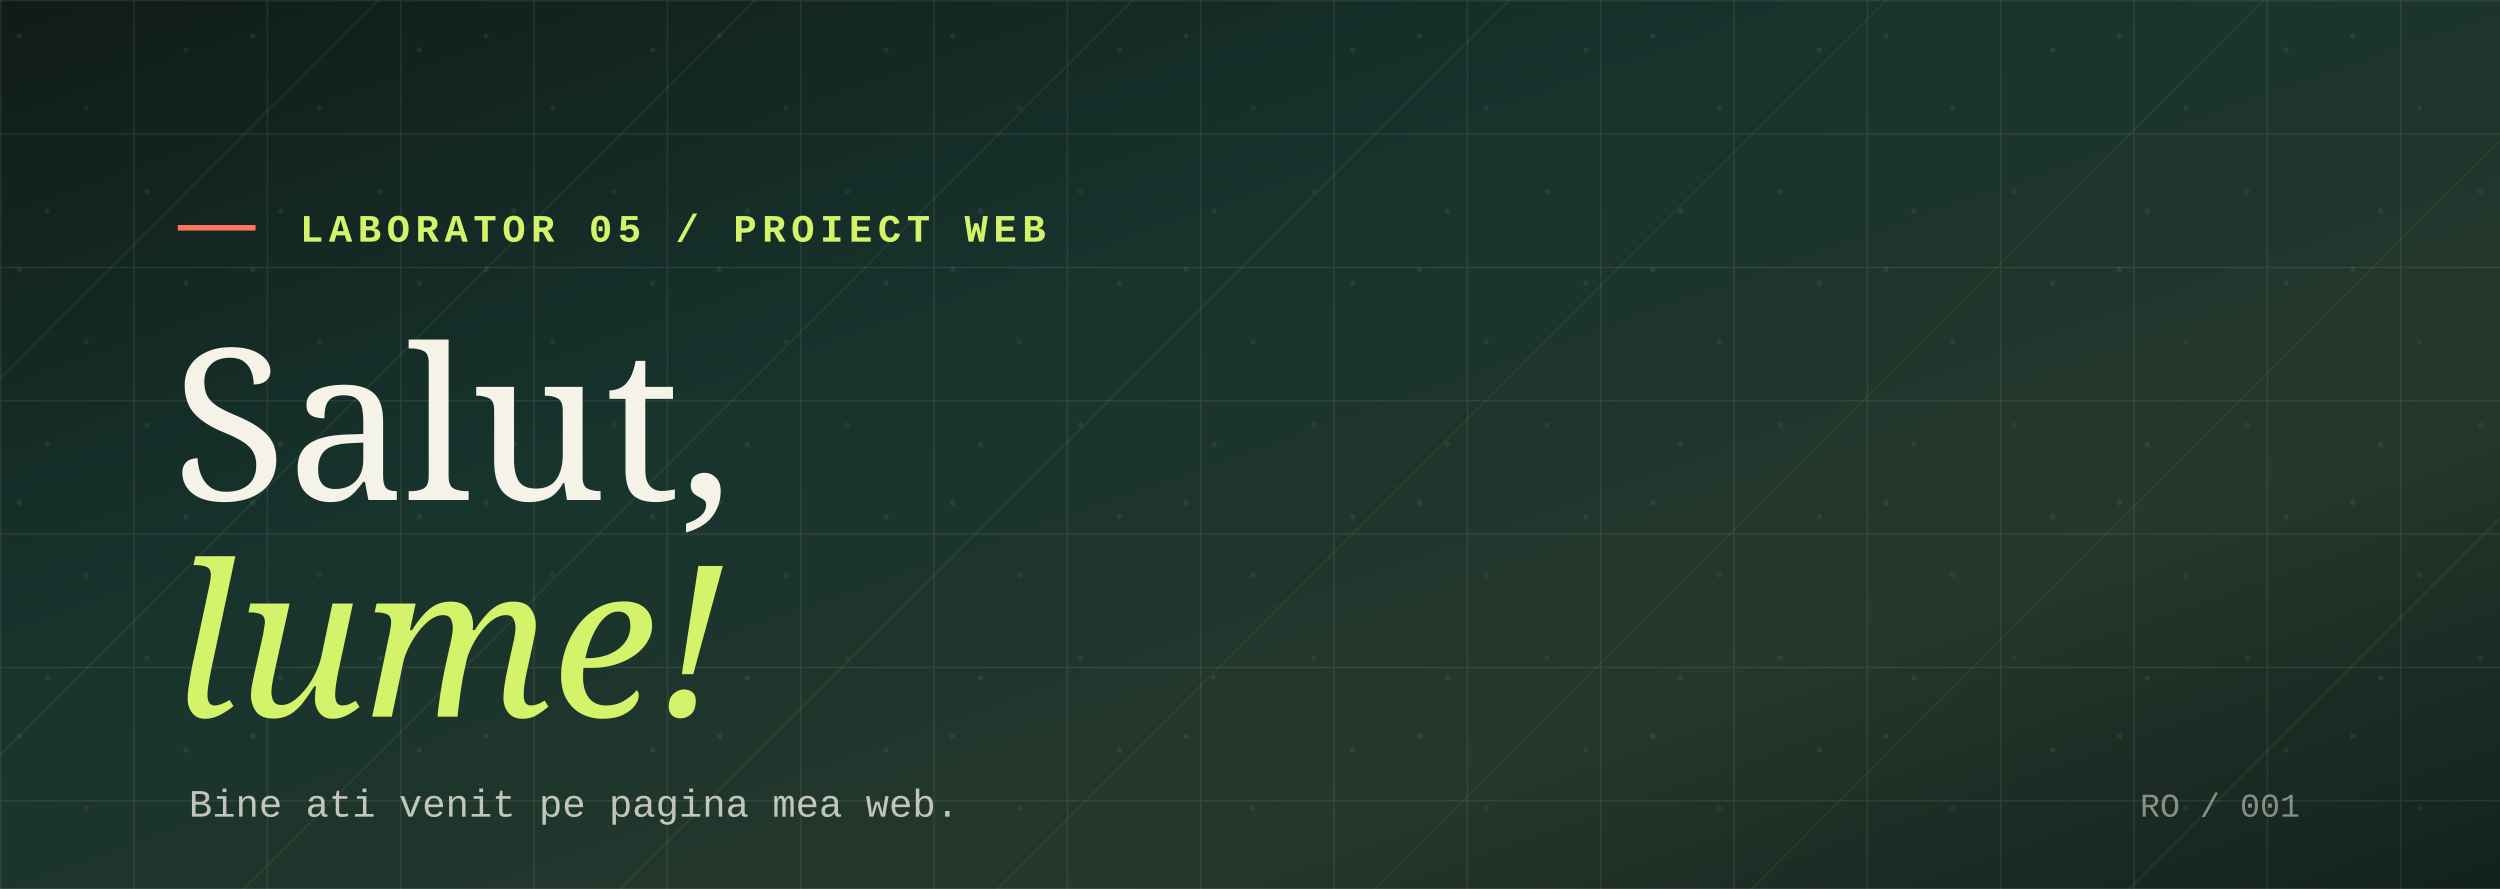
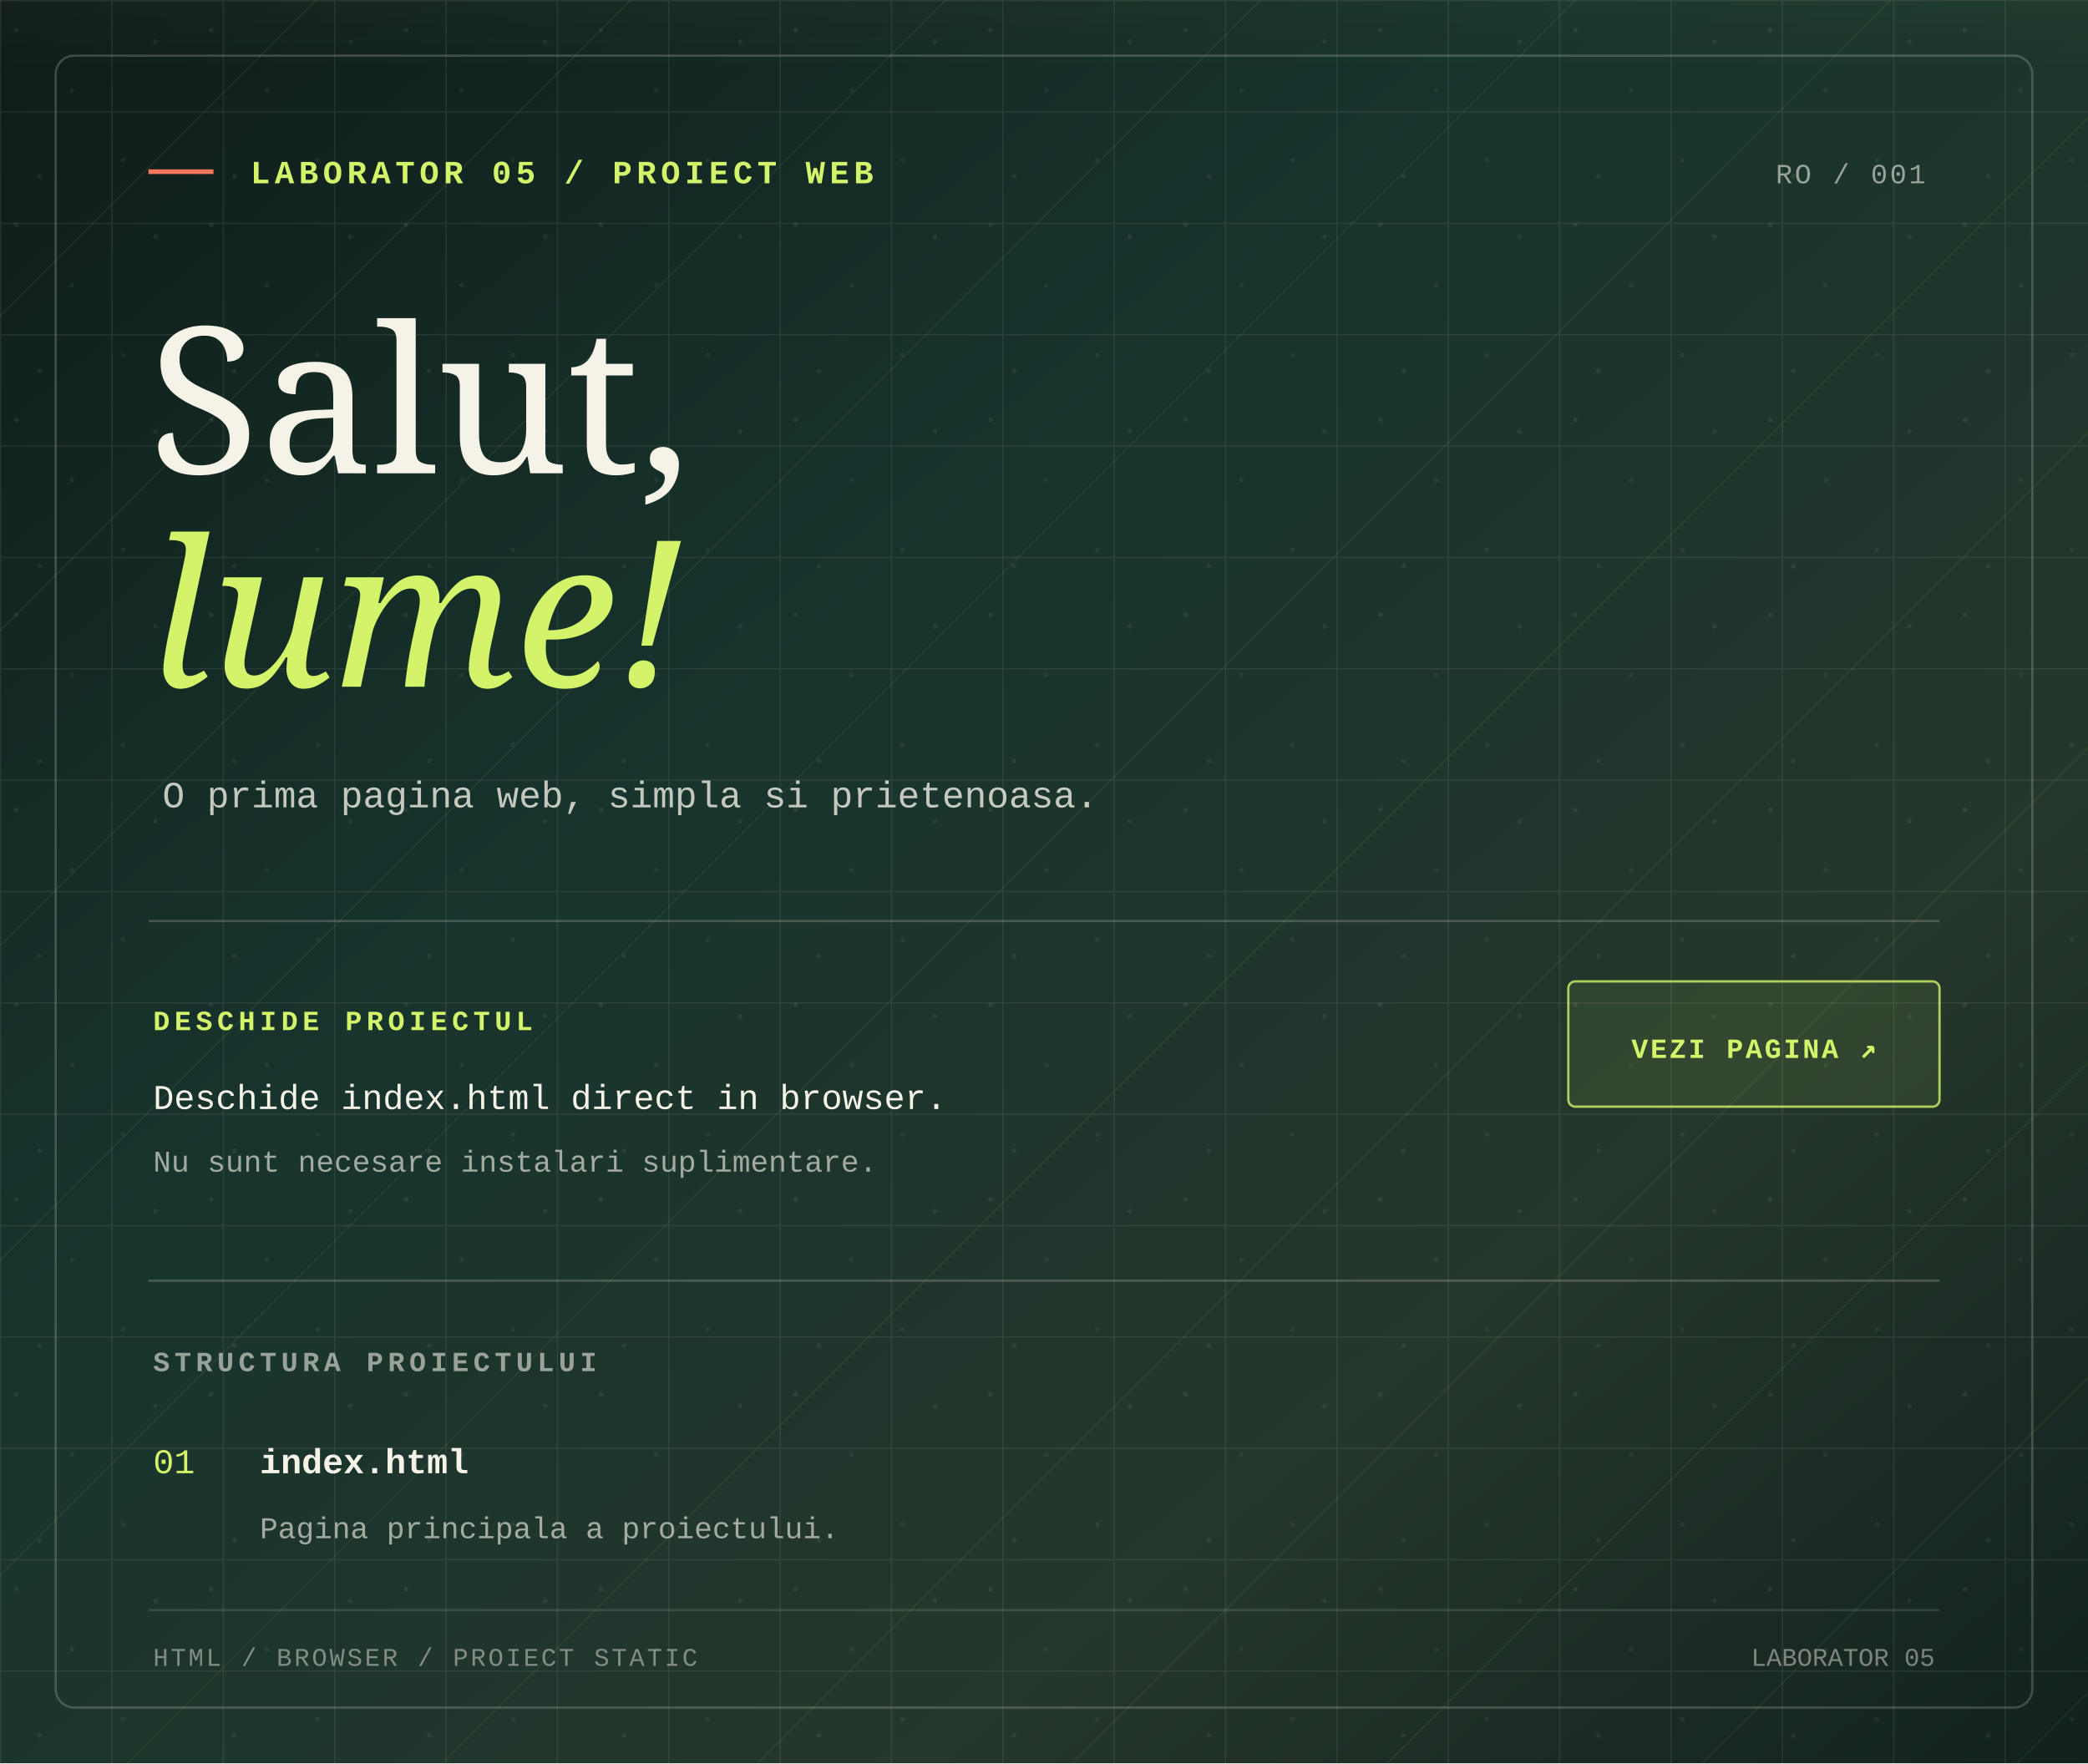
- <svg xmlns="http://www.w3.org/2000/svg" viewBox="0 0 900 320" role="img" aria-labelledby="title description">
+ <svg xmlns="http://www.w3.org/2000/svg" viewBox="0 0 900 760" role="img" aria-labelledby="title description">
  <defs>
    <linearGradient id="ambient" x1="0%" y1="0%" x2="100%" y2="100%">
      <stop offset="0" stop-color="#101b19" />
      <stop offset=".38" stop-color="#17342d" />
      <stop offset=".72" stop-color="#26372b" />
      <stop offset="1" stop-color="#12211e" />
      <animateTransform attributeName="gradientTransform" type="rotate" values="-4 .5 .5;4 .5 .5;-4 .5 .5" dur="32s" repeatCount="indefinite" />
    </linearGradient>
    <pattern id="grid" width="48" height="48" patternUnits="userSpaceOnUse">
      <path d="M48 0H0V48" fill="none" stroke="#f5f2e8" stroke-opacity=".09" stroke-width="1" />
      <animateTransform attributeName="patternTransform" type="translate" values="0 0;48 48;0 0" dur="18s" repeatCount="indefinite" />
    </pattern>
    <pattern id="diagonal-grid" width="96" height="96" patternUnits="userSpaceOnUse" patternTransform="rotate(45)">
      <path d="M0 0V96" fill="none" stroke="#d3f36b" stroke-opacity=".08" stroke-width="1" />
      <animateTransform attributeName="patternTransform" type="translate" additive="sum" values="0 0;96 0;0 0" dur="34s" repeatCount="indefinite" />
    </pattern>
    <pattern id="grain" width="84" height="84" patternUnits="userSpaceOnUse">
      <circle cx="7" cy="13" r="1" fill="#f5f2e8" fill-opacity=".13" />
      <circle cx="31" cy="39" r="1" fill="#f5f2e8" fill-opacity=".1" />
      <circle cx="67" cy="18" r="1" fill="#f5f2e8" fill-opacity=".12" />
      <circle cx="53" cy="69" r="1" fill="#f5f2e8" fill-opacity=".1" />
      <circle cx="17" cy="76" r="1" fill="#f5f2e8" fill-opacity=".12" />
    </pattern>
    <linearGradient id="beam" x1="0" x2="1">
      <stop offset="0" stop-color="#d3f36b" stop-opacity="0" />
      <stop offset=".5" stop-color="#d3f36b" stop-opacity=".12" />
      <stop offset="1" stop-color="#d3f36b" stop-opacity="0" />
    </linearGradient>
    <linearGradient id="horizontal-beam" x1="0" y1="0" x2="0" y2="1">
      <stop offset="0" stop-color="#d3f36b" stop-opacity="0" />
      <stop offset=".5" stop-color="#d3f36b" stop-opacity=".07" />
      <stop offset="1" stop-color="#d3f36b" stop-opacity="0" />
    </linearGradient>
  </defs>
-   <rect width="900" height="320" fill="url(#ambient)" />
-   <rect width="900" height="320" fill="url(#grain)" opacity=".55" />
-   <rect width="900" height="320" fill="url(#grid)" />
-   <rect width="900" height="320" fill="url(#diagonal-grid)" />
-   <rect x="-180" y="0" width="180" height="320" fill="url(#beam)">
+   <rect width="900" height="760" fill="url(#ambient)" />
+   <rect width="900" height="760" fill="url(#grain)" opacity=".55" />
+   <rect width="900" height="760" fill="url(#grid)" />
+   <rect width="900" height="760" fill="url(#diagonal-grid)" />
+   <rect x="-180" y="0" width="180" height="760" fill="url(#beam)">
    <animate attributeName="x" values="-180;900;-180" dur="12s" repeatCount="indefinite" />
  </rect>
-   <rect x="0" y="-120" width="900" height="120" fill="url(#horizontal-beam)">
-     <animate attributeName="y" values="-120;320;-120" dur="16s" repeatCount="indefinite" />
+   <rect x="0" y="-120" width="900" height="150" fill="url(#horizontal-beam)">
+     <animate attributeName="y" values="-150;760;-150" dur="16s" repeatCount="indefinite" />
  </rect>
-   <path d="M64 82h28" stroke="#ff765e" stroke-width="2" />
-   <text x="108" y="87" fill="#d3f36b" font-family="Courier New, monospace" font-size="14" font-weight="bold" letter-spacing="2">LABORATOR 05 / PROIECT WEB</text>
-   <text x="62" y="180" fill="#f5f2e8" font-family="Georgia, serif" font-size="76">Salut,</text>
-   <text x="62" y="258" fill="#d3f36b" font-family="Georgia, serif" font-size="76" font-style="italic">lume!</text>
-   <text x="68" y="294" fill="#f5f2e8" fill-opacity=".76" font-family="Courier New, monospace" font-size="14">Bine ati venit pe pagina mea web.</text>
-   <text x="828" y="294" fill="#f5f2e8" fill-opacity=".5" font-family="Courier New, monospace" font-size="12" text-anchor="end">RO / 001</text>
+   <rect x="24" y="24" width="852" height="712" rx="8" fill="none" stroke="#f5f2e8" stroke-opacity=".2" />
+   <path d="M64 74h28" stroke="#ff765e" stroke-width="2" />
+   <text x="108" y="79" fill="#d3f36b" font-family="Courier New, monospace" font-size="14" font-weight="bold" letter-spacing="2">LABORATOR 05 / PROIECT WEB</text>
+   <text x="830" y="79" fill="#f5f2e8" fill-opacity=".58" font-family="Courier New, monospace" font-size="12" text-anchor="end" letter-spacing="1">RO / 001</text>
+   <text x="64" y="204" fill="#f5f2e8" font-family="Georgia, serif" font-size="88">Salut,</text>
+   <text x="64" y="296" fill="#d3f36b" font-family="Georgia, serif" font-size="88" font-style="italic">lume!</text>
+   <text x="70" y="348" fill="#f5f2e8" fill-opacity=".78" font-family="Courier New, monospace" font-size="16">O prima pagina web, simpla si prietenoasa.</text>
+   <path d="M64 397H836" stroke="#f5f2e8" stroke-opacity=".2" />
+   <text x="66" y="444" fill="#d3f36b" font-family="Courier New, monospace" font-size="12" font-weight="bold" letter-spacing="2">DESCHIDE PROIECTUL</text>
+   <text x="66" y="478" fill="#f5f2e8" font-family="Courier New, monospace" font-size="15">Deschide index.html direct in browser.</text>
+   <text x="66" y="505" fill="#f5f2e8" fill-opacity=".62" font-family="Courier New, monospace" font-size="13">Nu sunt necesare instalari suplimentare.</text>
+   <rect x="676" y="423" width="160" height="54" rx="3" fill="#d3f36b" fill-opacity=".08" stroke="#d3f36b" stroke-opacity=".8" />
+   <text x="756" y="456" fill="#d3f36b" font-family="Courier New, monospace" font-size="12" font-weight="bold" text-anchor="middle" letter-spacing="1">VEZI PAGINA ↗</text>
+   <path d="M64 552H836" stroke="#f5f2e8" stroke-opacity=".2" />
+   <text x="66" y="591" fill="#f5f2e8" fill-opacity=".58" font-family="Courier New, monospace" font-size="12" font-weight="bold" letter-spacing="2">STRUCTURA PROIECTULUI</text>
+   <text x="66" y="635" fill="#d3f36b" font-family="Courier New, monospace" font-size="15">01</text>
+   <text x="112" y="635" fill="#f5f2e8" font-family="Courier New, monospace" font-size="15" font-weight="bold">index.html</text>
+   <text x="112" y="663" fill="#f5f2e8" fill-opacity=".62" font-family="Courier New, monospace" font-size="13">Pagina principala a proiectului.</text>
+   <path d="M64 694H836" stroke="#f5f2e8" stroke-opacity=".12" />
+   <text x="66" y="718" fill="#f5f2e8" fill-opacity=".46" font-family="Courier New, monospace" font-size="11" letter-spacing="1">HTML / BROWSER / PROIECT STATIC</text>
+   <text x="834" y="718" fill="#f5f2e8" fill-opacity=".46" font-family="Courier New, monospace" font-size="11" text-anchor="end">LABORATOR 05</text>
</svg>
